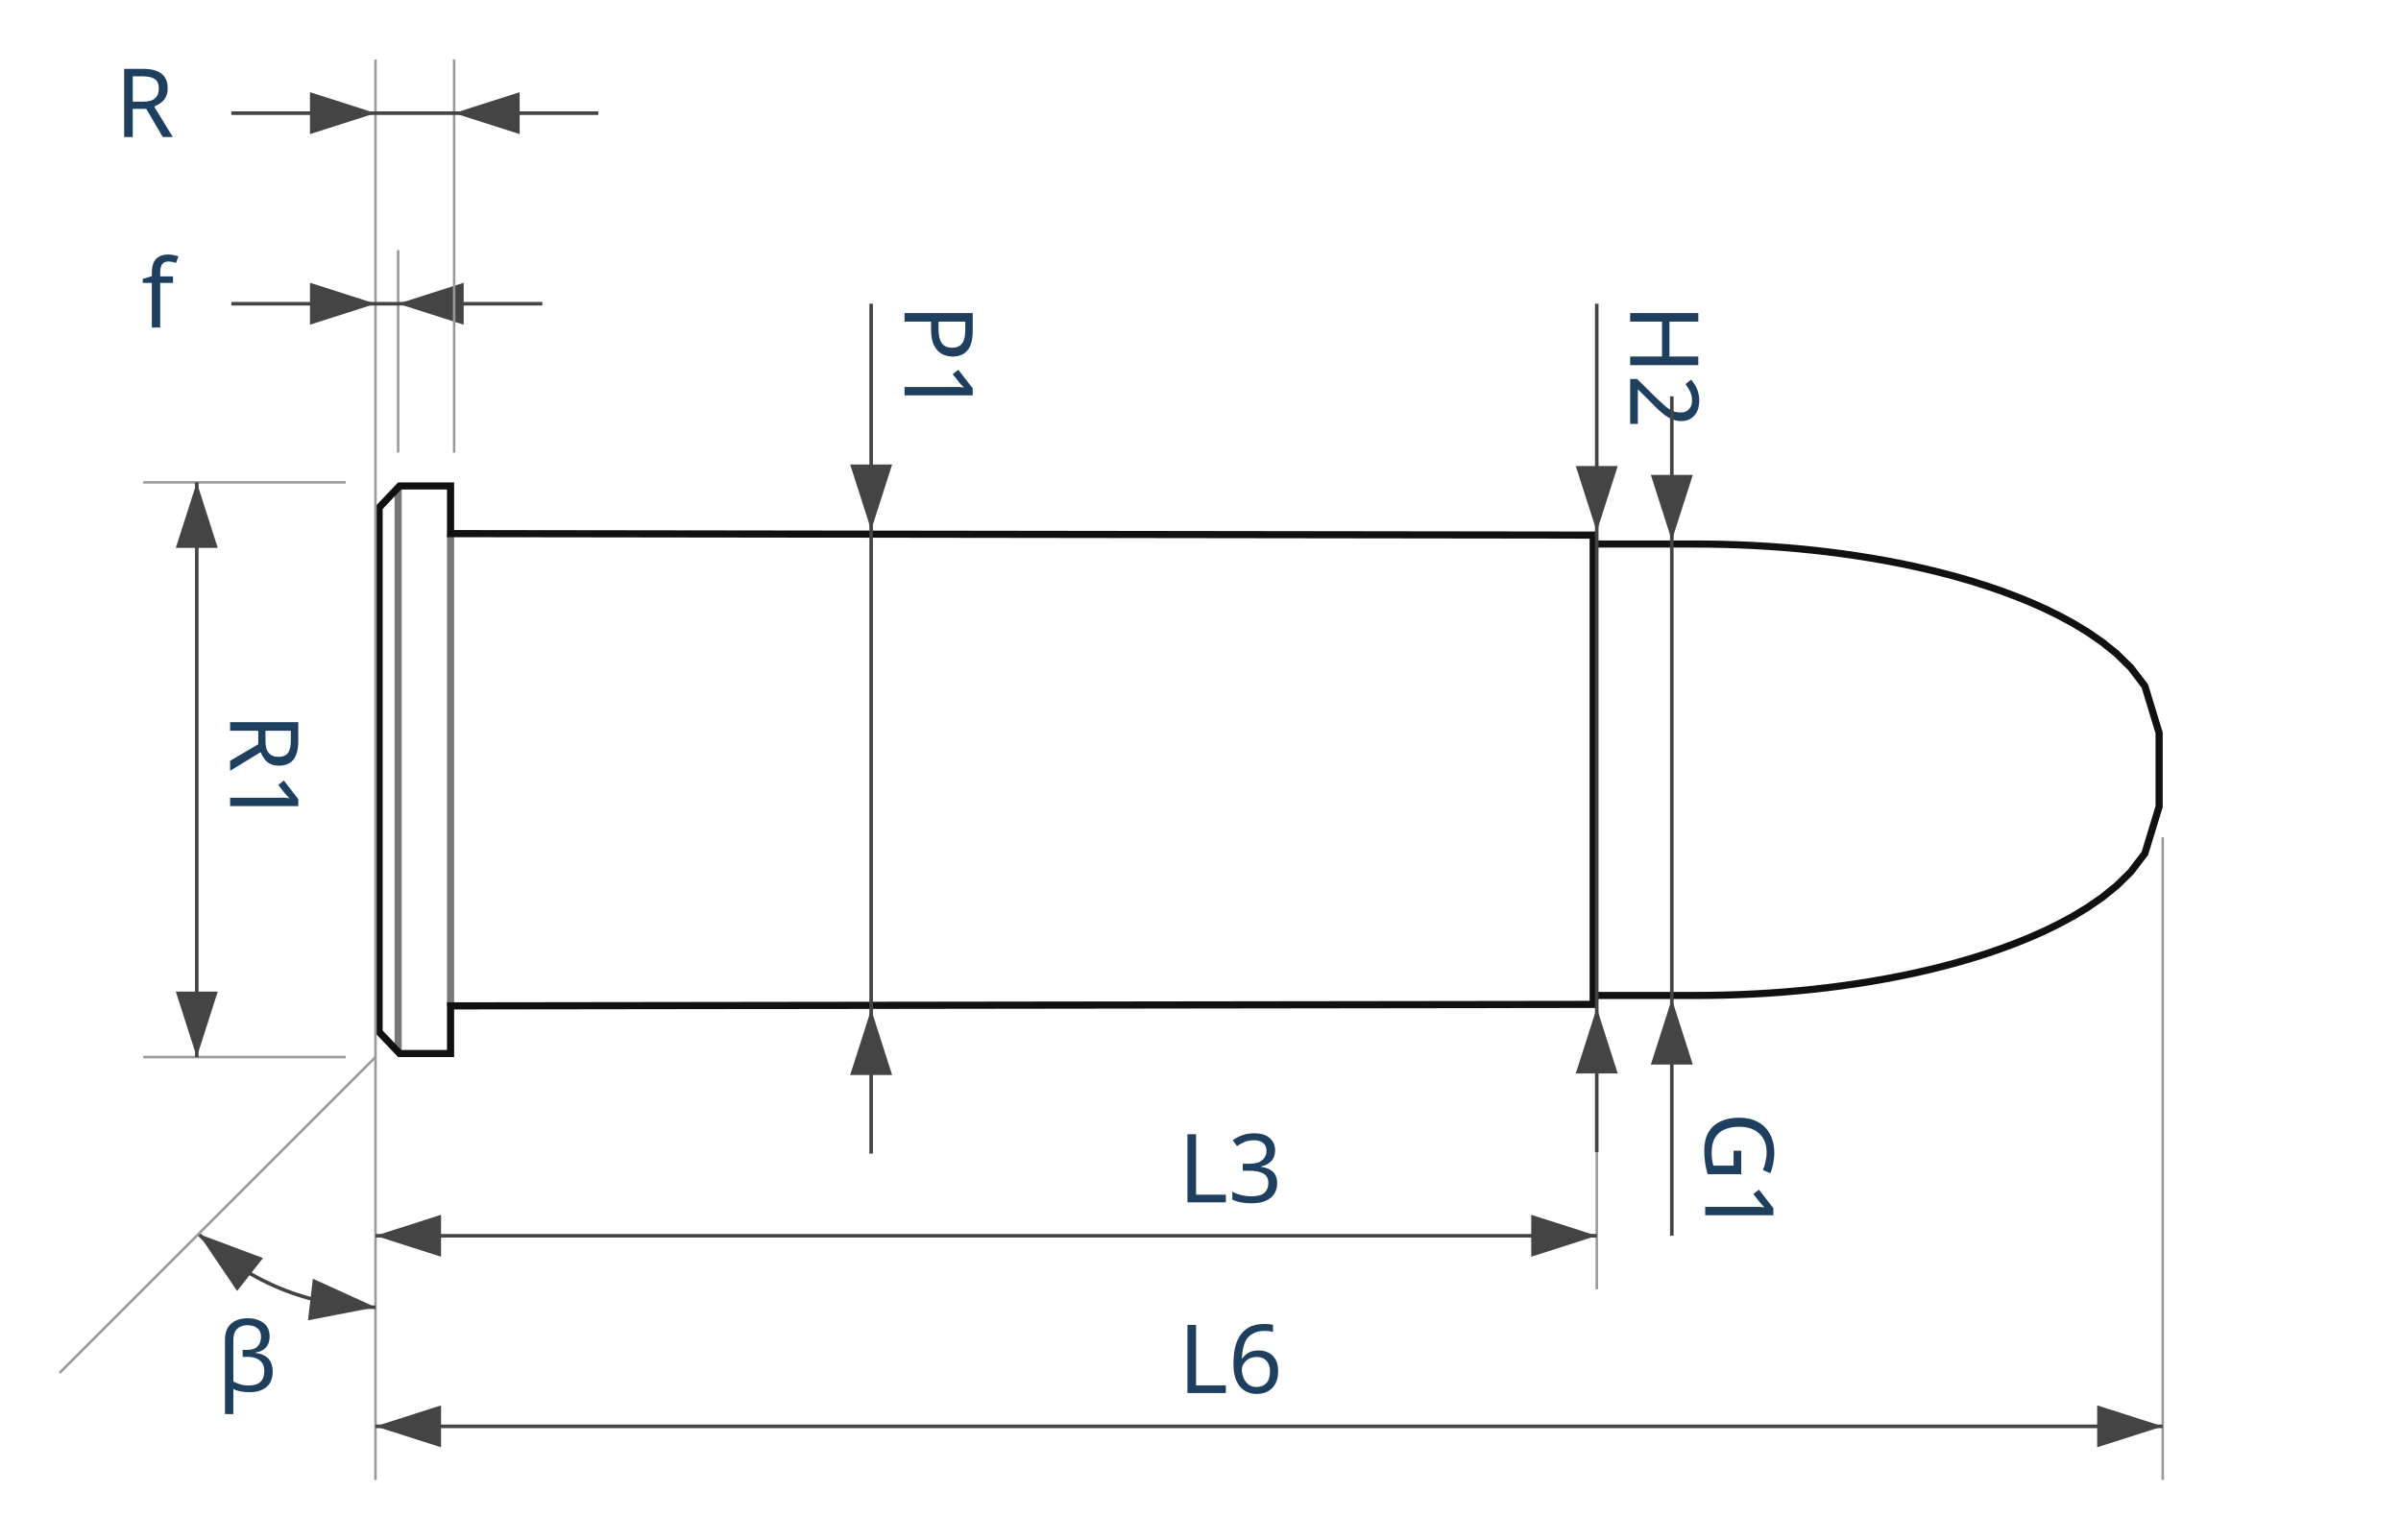
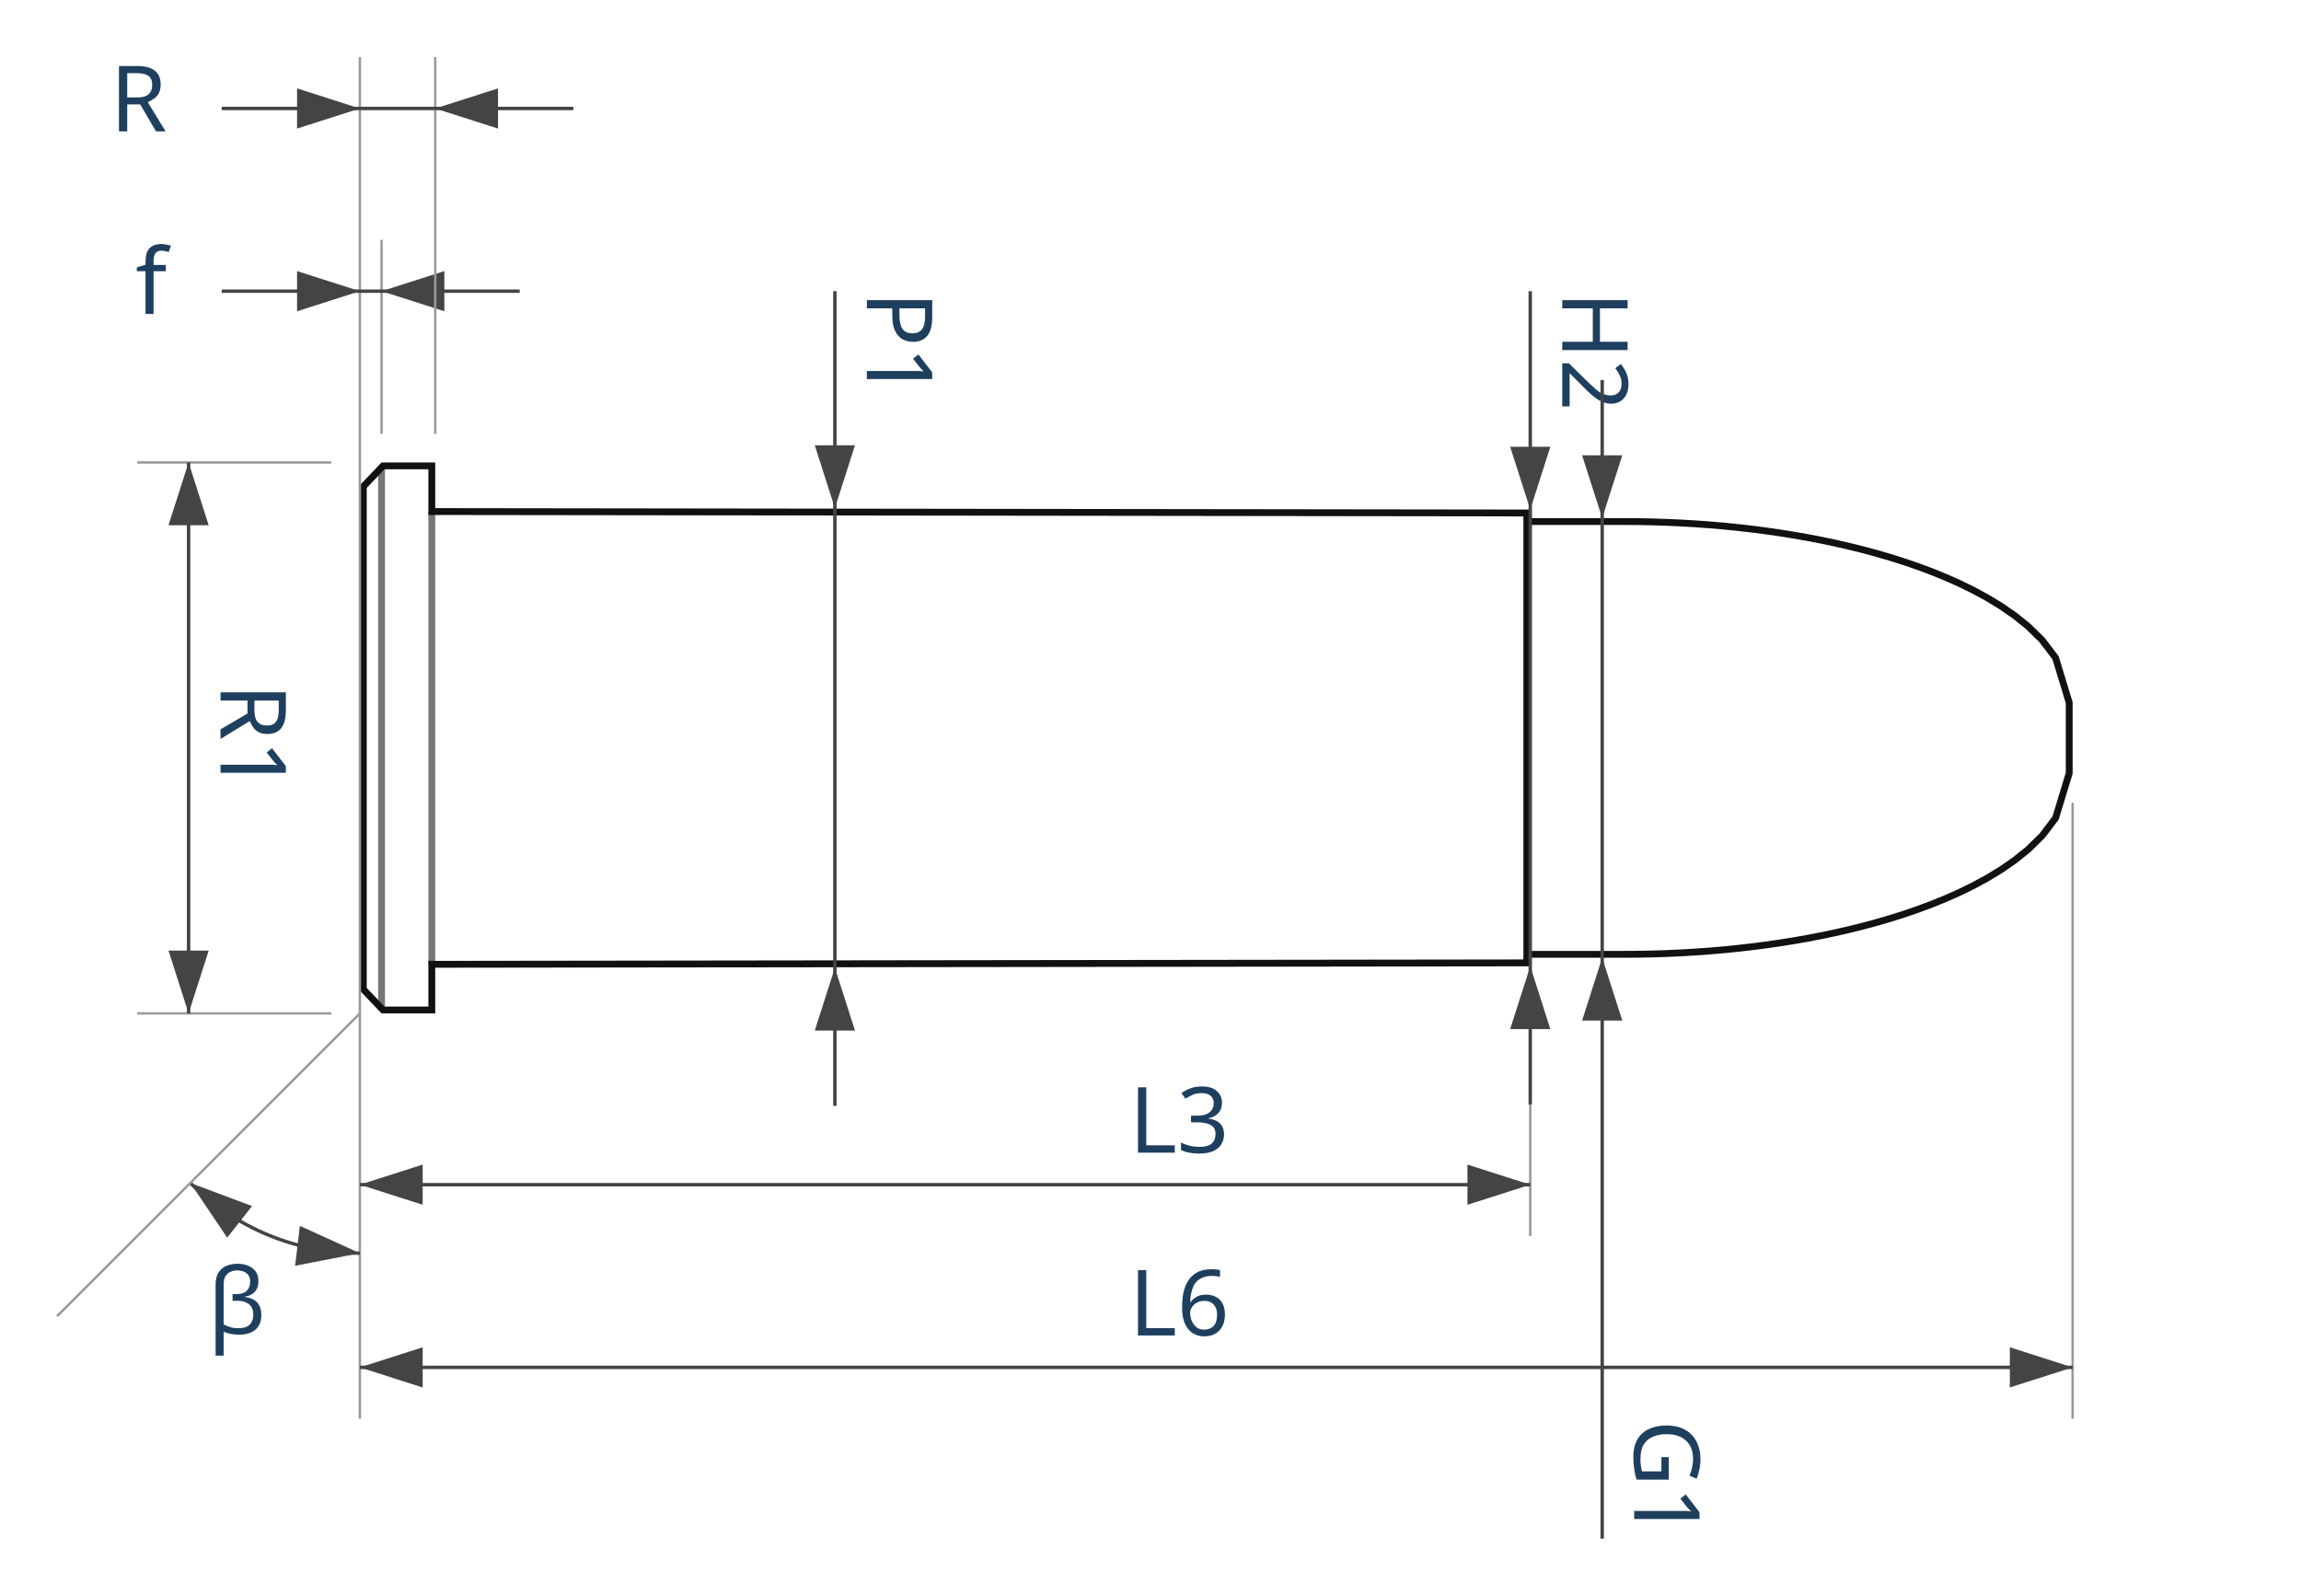
- <svg xmlns="http://www.w3.org/2000/svg" width="161.213" height="103.4" viewBox="0 0 161.213 103.4">
+ <svg xmlns="http://www.w3.org/2000/svg" width="161.213" height="111.8" viewBox="0 0 161.213 111.8">
  <defs>
    <clipPath id="contour-320_long">
      <path d="M25.213,69.48 L26.733,71 L30.493,71 L30.493,67.8 L107.213,67.7 L107.213,35.7 L30.493,35.6 L30.493,32.4 L26.733,32.4 L25.213,33.92 Z" />
    </clipPath>
    <clipPath id="bullet-320_long">
      <path d="M107.213,67.1 L113.853,67.1 L114.833,67.094 L115.813,67.075 L116.793,67.043 L117.773,66.999 L118.753,66.942 L119.733,66.872 L120.713,66.789 L121.693,66.692 L122.673,66.581 L123.653,66.456 L124.633,66.316 L125.613,66.162 L126.593,65.991 L127.573,65.804 L128.553,65.6 L129.533,65.377 L130.513,65.135 L131.493,64.873 L132.473,64.588 L133.453,64.279 L134.433,63.943 L135.413,63.579 L136.393,63.181 L137.373,62.746 L138.353,62.267 L139.333,61.737 L140.313,61.142 L141.293,60.466 L142.273,59.676 L143.253,58.715 L144.233,57.43 L145.213,54.24 L145.213,49.16 L144.233,45.97 L143.253,44.685 L142.273,43.724 L141.293,42.934 L140.313,42.258 L139.333,41.663 L138.353,41.133 L137.373,40.654 L136.393,40.219 L135.413,39.821 L134.433,39.457 L133.453,39.121 L132.473,38.812 L131.493,38.527 L130.513,38.265 L129.533,38.023 L128.553,37.8 L127.573,37.596 L126.593,37.409 L125.613,37.238 L124.633,37.084 L123.653,36.944 L122.673,36.819 L121.693,36.708 L120.713,36.611 L119.733,36.528 L118.753,36.458 L117.773,36.401 L116.793,36.357 L115.813,36.325 L114.833,36.306 L113.853,36.3 L107.213,36.3 Z" />
    </clipPath>
  </defs>
  <g clip-path="url(#contour-320_long)">
    <line x1="26.733" y1="32.744" x2="26.733" y2="70.656" stroke="#777" stroke-width="0.48" />
    <line x1="30.253" y1="35.84" x2="30.253" y2="67.56" stroke="#777" stroke-width="0.48" />
  </g>
  <g clip-path="url(#contour-320_long)">
    <path d="M25.453,69.31 L26.833,70.76 L30.253,70.76 L30.253,67.56 L106.973,67.46 L106.973,35.94 L30.253,35.84 L30.253,32.64 L26.833,32.64 L25.453,34.09 Z" fill="none" stroke="#111" stroke-width="0.48" />
  </g>
  <g clip-path="url(#bullet-320_long)">
    <path d="M107.213,66.86 L113.852,66.86 L114.83,66.854 L115.807,66.835 L116.784,66.804 L117.761,66.759 L118.738,66.703 L119.714,66.633 L120.691,66.55 L121.668,66.453 L122.645,66.343 L123.621,66.218 L124.598,66.079 L125.574,65.925 L126.55,65.755 L127.526,65.569 L128.502,65.365 L129.478,65.144 L130.453,64.903 L131.429,64.641 L132.404,64.358 L133.378,64.051 L134.352,63.717 L135.326,63.355 L136.299,62.96 L137.272,62.529 L138.243,62.054 L139.214,61.529 L140.183,60.941 L141.15,60.273 L142.114,59.497 L143.073,58.556 L144.016,57.318 L144.973,54.17 L144.973,49.23 L144.016,46.082 L143.073,44.844 L142.114,43.903 L141.15,43.127 L140.183,42.459 L139.214,41.871 L138.243,41.346 L137.272,40.871 L136.299,40.44 L135.326,40.045 L134.352,39.683 L133.378,39.349 L132.404,39.042 L131.429,38.759 L130.453,38.497 L129.478,38.256 L128.502,38.035 L127.526,37.831 L126.55,37.645 L125.574,37.475 L124.598,37.321 L123.621,37.182 L122.645,37.057 L121.668,36.947 L120.691,36.85 L119.714,36.767 L118.738,36.697 L117.761,36.641 L116.784,36.596 L115.807,36.565 L114.83,36.546 L113.852,36.54 L107.213,36.54" fill="none" stroke="#111" stroke-width="0.48" />
  </g>
  <line x1="25.213" y1="4.000" x2="25.213" y2="99.400" stroke="#999" stroke-width="0.168" />
  <line x1="107.213" y1="69.700" x2="107.213" y2="86.600" stroke="#999" stroke-width="0.168" />
  <line x1="25.213" y1="83.000" x2="107.213" y2="83.000" stroke="#444" stroke-width="0.24" />
  <path d="M25.213,83.000 L29.613,81.592 L29.613,84.408 Z" fill="#444" />
  <path d="M107.213,83.000 L102.813,84.408 L102.813,81.592 Z" fill="#444" />
  <text x="82.613" y="80.760" font-size="6.4" text-anchor="middle" fill="#1f3f5f" font-family="sans-serif">L3</text>
  <line x1="145.213" y1="56.240" x2="145.213" y2="99.400" stroke="#999" stroke-width="0.168" />
  <line x1="25.213" y1="95.800" x2="145.213" y2="95.800" stroke="#444" stroke-width="0.24" />
  <path d="M25.213,95.800 L29.613,94.392 L29.613,97.208 Z" fill="#444" />
  <path d="M145.213,95.800 L140.813,97.208 L140.813,94.392 Z" fill="#444" />
  <text x="82.613" y="93.560" font-size="6.4" text-anchor="middle" fill="#1f3f5f" font-family="sans-serif">L6</text>
  <line x1="26.733" y1="30.400" x2="26.733" y2="16.800" stroke="#999" stroke-width="0.168" />
  <line x1="15.533" y1="20.400" x2="36.413" y2="20.400" stroke="#444" stroke-width="0.24" />
  <path d="M25.213,20.400 L20.813,21.808 L20.813,18.992 Z" fill="#444" />
  <path d="M26.733,20.400 L31.133,18.992 L31.133,21.808 Z" fill="#444" />
  <text x="11.693" y="22.000" font-size="6.4" text-anchor="end" fill="#1f3f5f" font-family="sans-serif">f</text>
  <line x1="30.493" y1="30.400" x2="30.493" y2="4.000" stroke="#999" stroke-width="0.168" />
  <line x1="15.533" y1="7.600" x2="40.173" y2="7.600" stroke="#444" stroke-width="0.24" />
  <path d="M25.213,7.600 L20.813,9.008 L20.813,6.192 Z" fill="#444" />
  <path d="M30.493,7.600 L34.893,6.192 L34.893,9.008 Z" fill="#444" />
  <text x="11.693" y="9.200" font-size="6.4" text-anchor="end" fill="#1f3f5f" font-family="sans-serif">R</text>
  <line x1="58.493" y1="20.400" x2="58.493" y2="77.480" stroke="#444" stroke-width="0.24" />
  <path d="M58.493,35.600 L57.085,31.200 L59.901,31.200 Z" fill="#444" />
  <path d="M58.493,67.800 L59.901,72.200 L57.085,72.200 Z" fill="#444" />
  <text x="60.733" y="20.400" font-size="6.4" text-anchor="start" fill="#1f3f5f" font-family="sans-serif" transform="rotate(90 60.733 20.400)">P1</text>
  <line x1="107.213" y1="20.400" x2="107.213" y2="77.380" stroke="#444" stroke-width="0.24" />
  <path d="M107.213,35.700 L105.805,31.300 L108.621,31.300 Z" fill="#444" />
  <path d="M107.213,67.700 L108.621,72.100 L105.805,72.100 Z" fill="#444" />
  <text x="109.453" y="20.400" font-size="6.4" text-anchor="start" fill="#1f3f5f" font-family="sans-serif" transform="rotate(90 109.453 20.400)">H2</text>
-   <line x1="112.253" y1="26.620" x2="112.253" y2="83.000" stroke="#444" stroke-width="0.24" />
+   <line x1="112.253" y1="26.620" x2="112.253" y2="107.800" stroke="#444" stroke-width="0.24" />
  <path d="M112.253,36.300 L110.845,31.900 L113.661,31.900 Z" fill="#444" />
  <path d="M112.253,67.100 L113.661,71.500 L110.845,71.500 Z" fill="#444" />
-   <text x="114.493" y="83.000" font-size="6.4" text-anchor="end" fill="#1f3f5f" font-family="sans-serif" transform="rotate(90 114.493 83.000)">G1</text>
+   <text x="114.493" y="107.800" font-size="6.4" text-anchor="end" fill="#1f3f5f" font-family="sans-serif" transform="rotate(90 114.493 107.800)">G1</text>
  <line x1="23.213" y1="32.400" x2="9.613" y2="32.400" stroke="#999" stroke-width="0.168" />
  <line x1="23.213" y1="71.000" x2="9.613" y2="71.000" stroke="#999" stroke-width="0.168" />
  <line x1="13.213" y1="32.400" x2="13.213" y2="71.000" stroke="#444" stroke-width="0.24" />
  <path d="M13.213,32.400 L14.621,36.800 L11.805,36.800 Z" fill="#444" />
  <path d="M13.213,71.000 L11.805,66.600 L14.621,66.600 Z" fill="#444" />
  <text x="15.453" y="51.700" font-size="6.4" text-anchor="middle" fill="#1f3f5f" font-family="sans-serif" transform="rotate(90 15.453 51.700)">R1</text>
  <path d="M25.213,87.800 A16.800,16.800 0 0 1 13.334,82.879" fill="none" stroke="#444" stroke-width="0.24" />
  <path d="M25.213,87.800 L20.678,88.681 L21.009,85.885 Z" fill="#444" />
  <path d="M13.334,82.879 L17.661,84.498 L15.918,86.709 Z" fill="#444" />
  <line x1="25.213" y1="71.000" x2="4.000" y2="92.213" stroke="#999" stroke-width="0.168" />
  <text x="16.580" y="93.443" font-size="6.4" text-anchor="middle" fill="#1f3f5f" font-family="sans-serif">β</text>
</svg>
